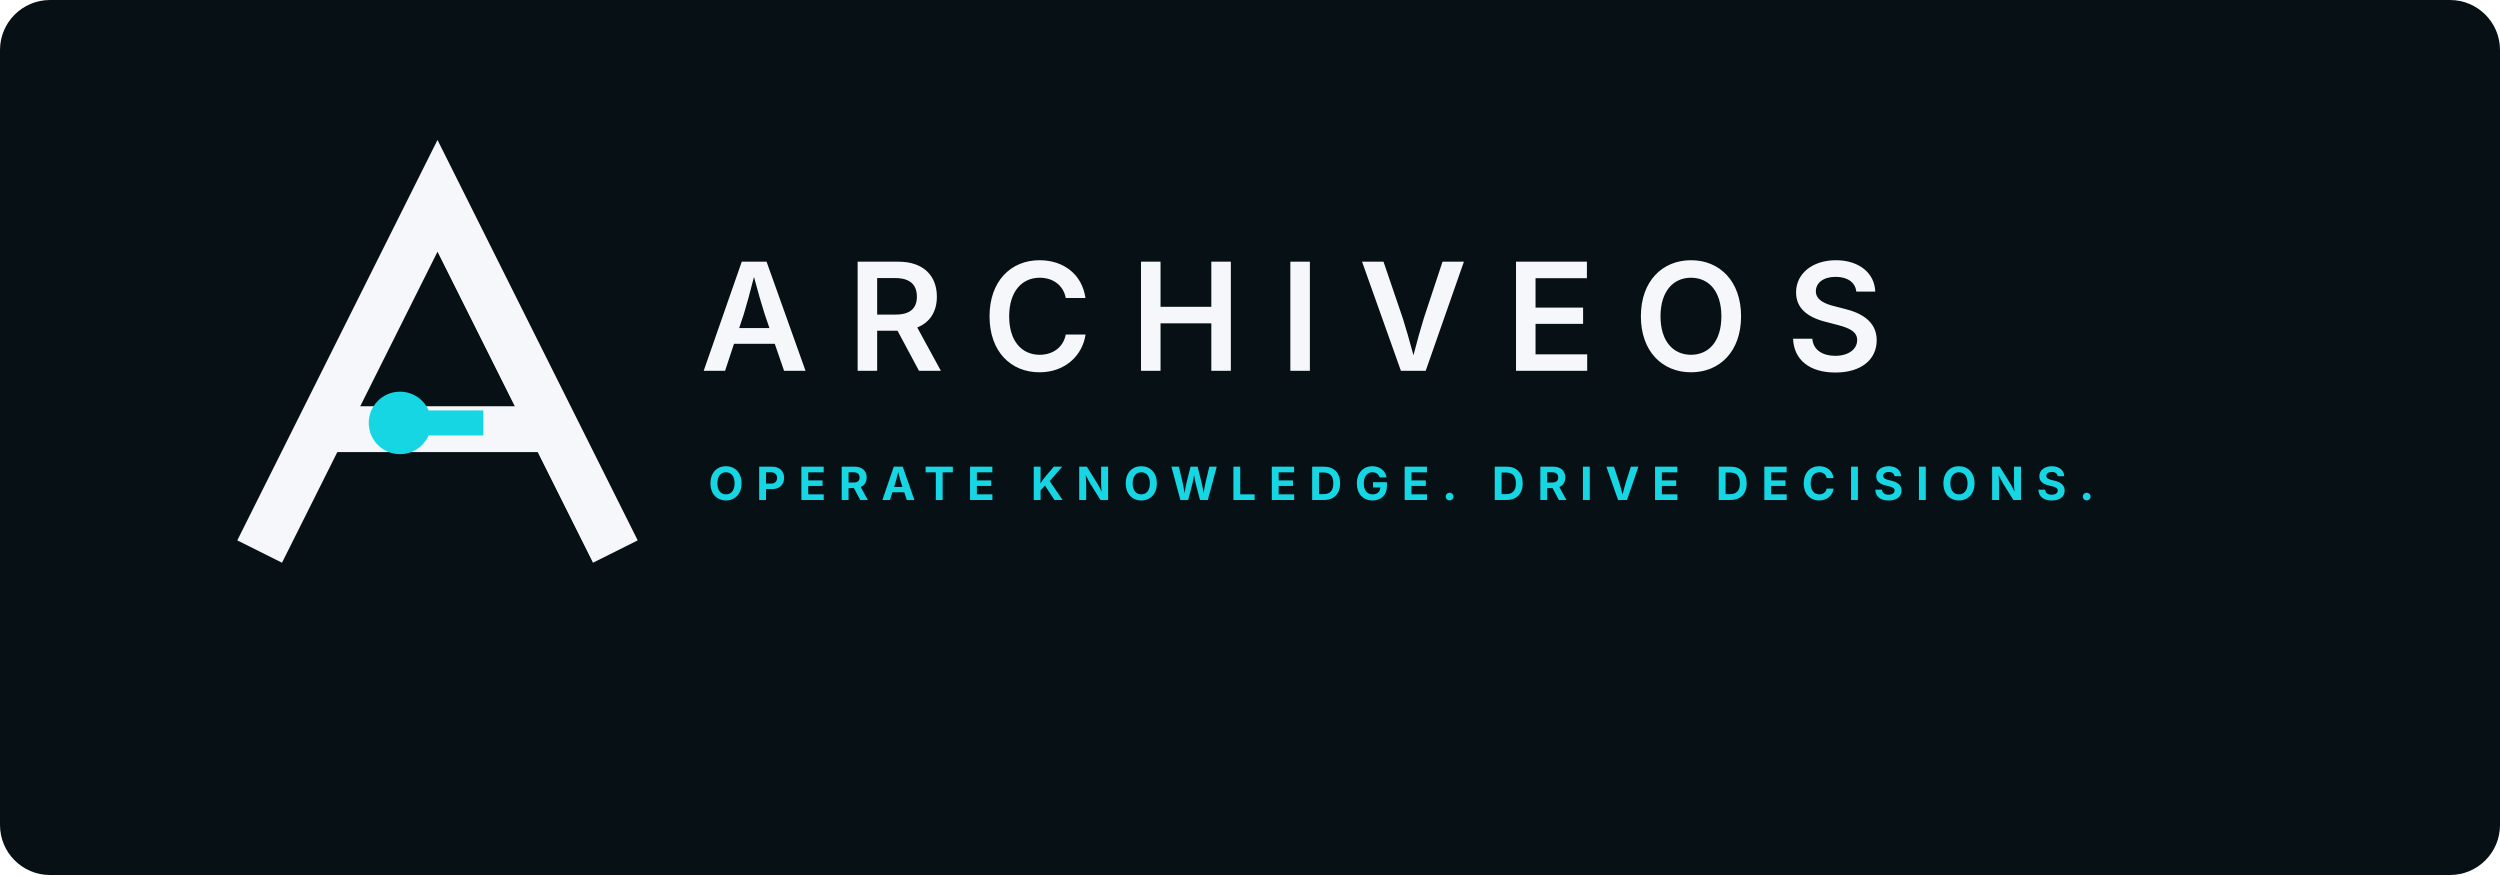
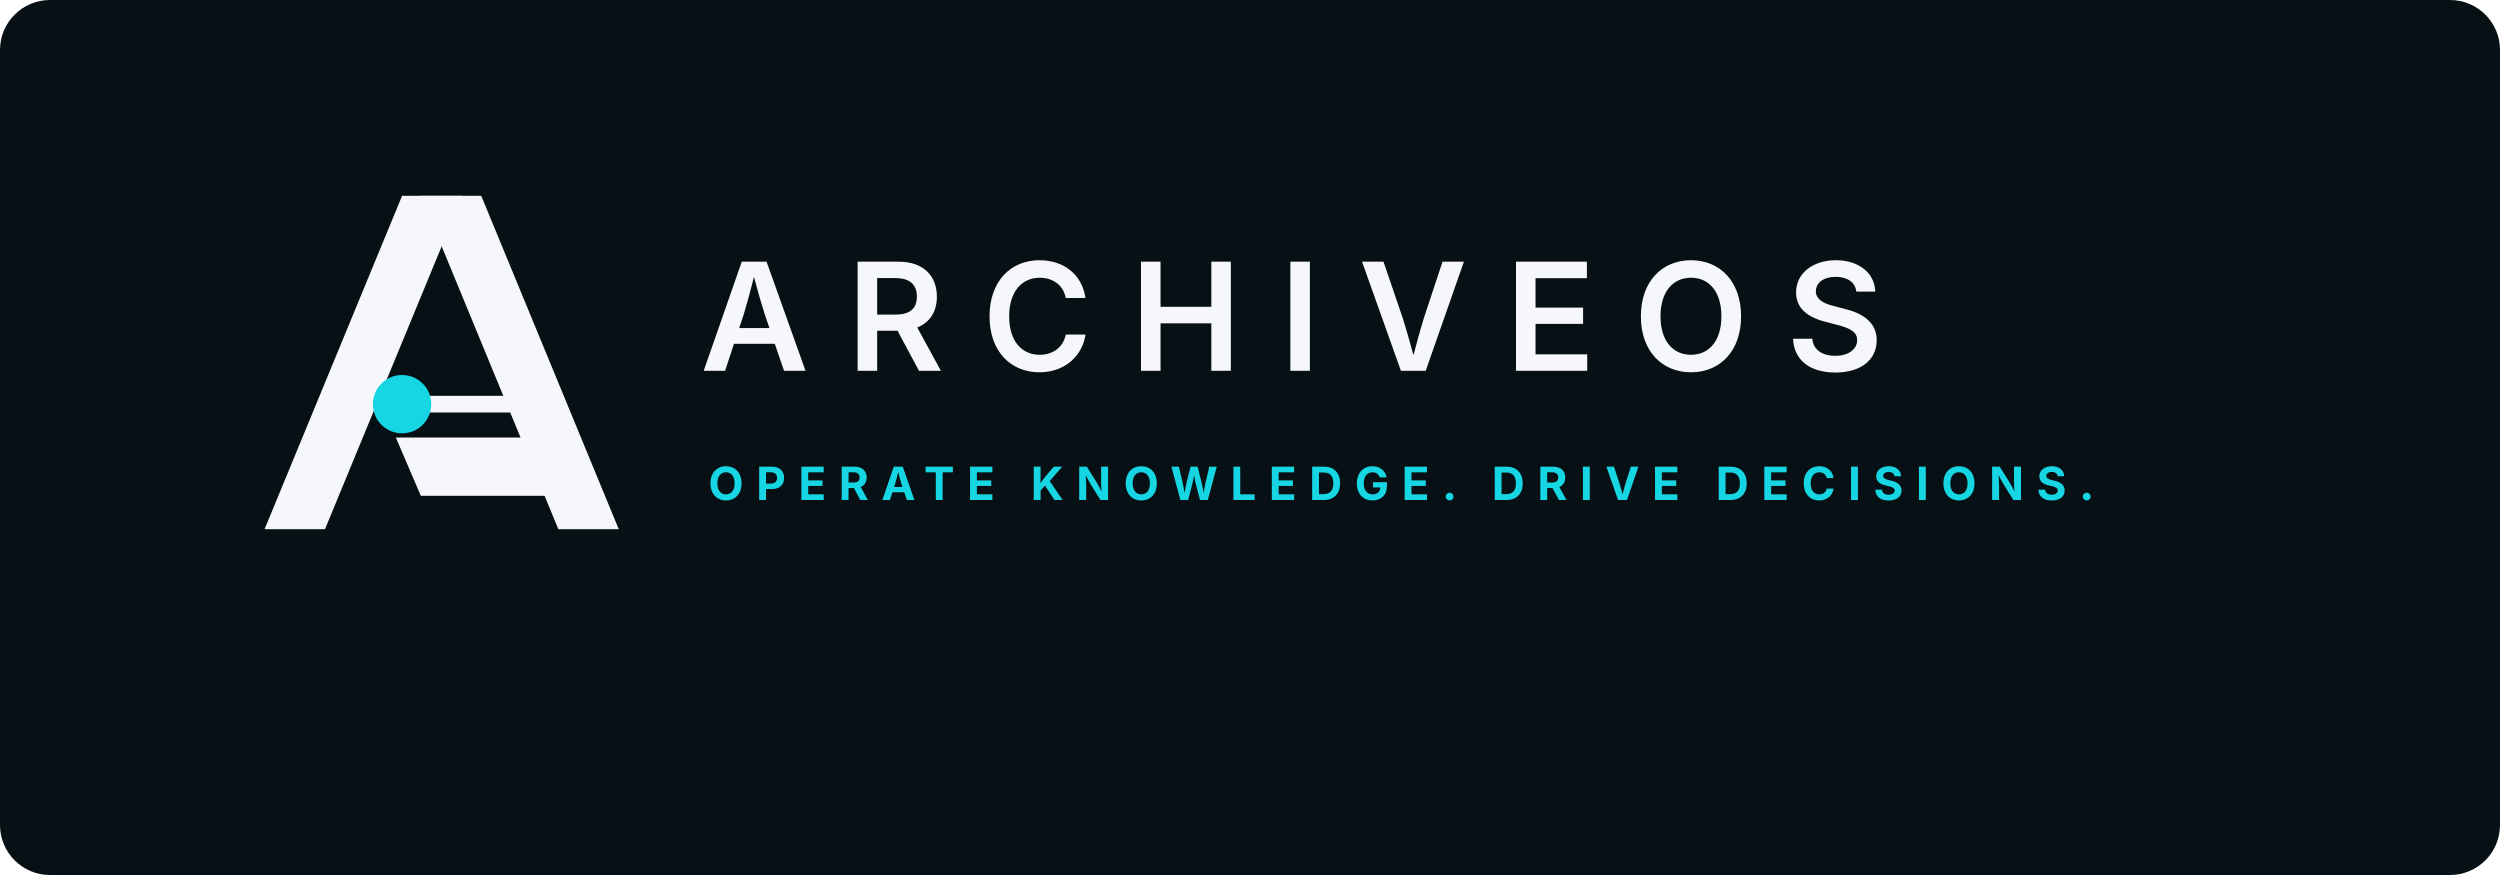
<svg xmlns="http://www.w3.org/2000/svg" viewBox="0 0 1200 420" role="img" aria-labelledby="title desc">
  <rect width="1200" height="420" rx="24" fill="#071014" />
  <g transform="translate(82 52)">
-     <g fill="none" stroke-linecap="square" stroke-linejoin="miter">
-       <path d="M48 202 L128 42 L208 202" stroke="#F5F7FA" stroke-width="24" />
-       <path d="M78 154 H178" stroke="#F5F7FA" stroke-width="22" />
-       <path d="M112 151 H144" stroke="#16D6E3" stroke-width="12" />
+     <g fill="#F5F7FA">
+       <path d="M45 202 111 42h29L74 202Z" />
+       <path d="M120 42h29l66 160h-29Z" />
+       <path d="M108 158h71l12 28h-71Z" />
    </g>
-     <circle cx="110" cy="151" r="15" fill="#16D6E3" />
+     <path d="M120 142h43" stroke="#F5F7FA" stroke-width="8" stroke-linecap="square" />
+     <circle cx="111" cy="142" r="14" fill="#16D6E3" />
  </g>
  <text x="336" y="178" fill="#F5F7FA" font-family="Inter, Arial, Helvetica, sans-serif" font-size="72" font-weight="600" letter-spacing="18">ARCHIVEOS</text>
  <text x="340" y="240" fill="#16D6E3" font-family="Inter, Arial, Helvetica, sans-serif" font-size="22" font-weight="700" letter-spacing="6">OPERATE KNOWLEDGE. DRIVE DECISIONS.</text>
</svg>
